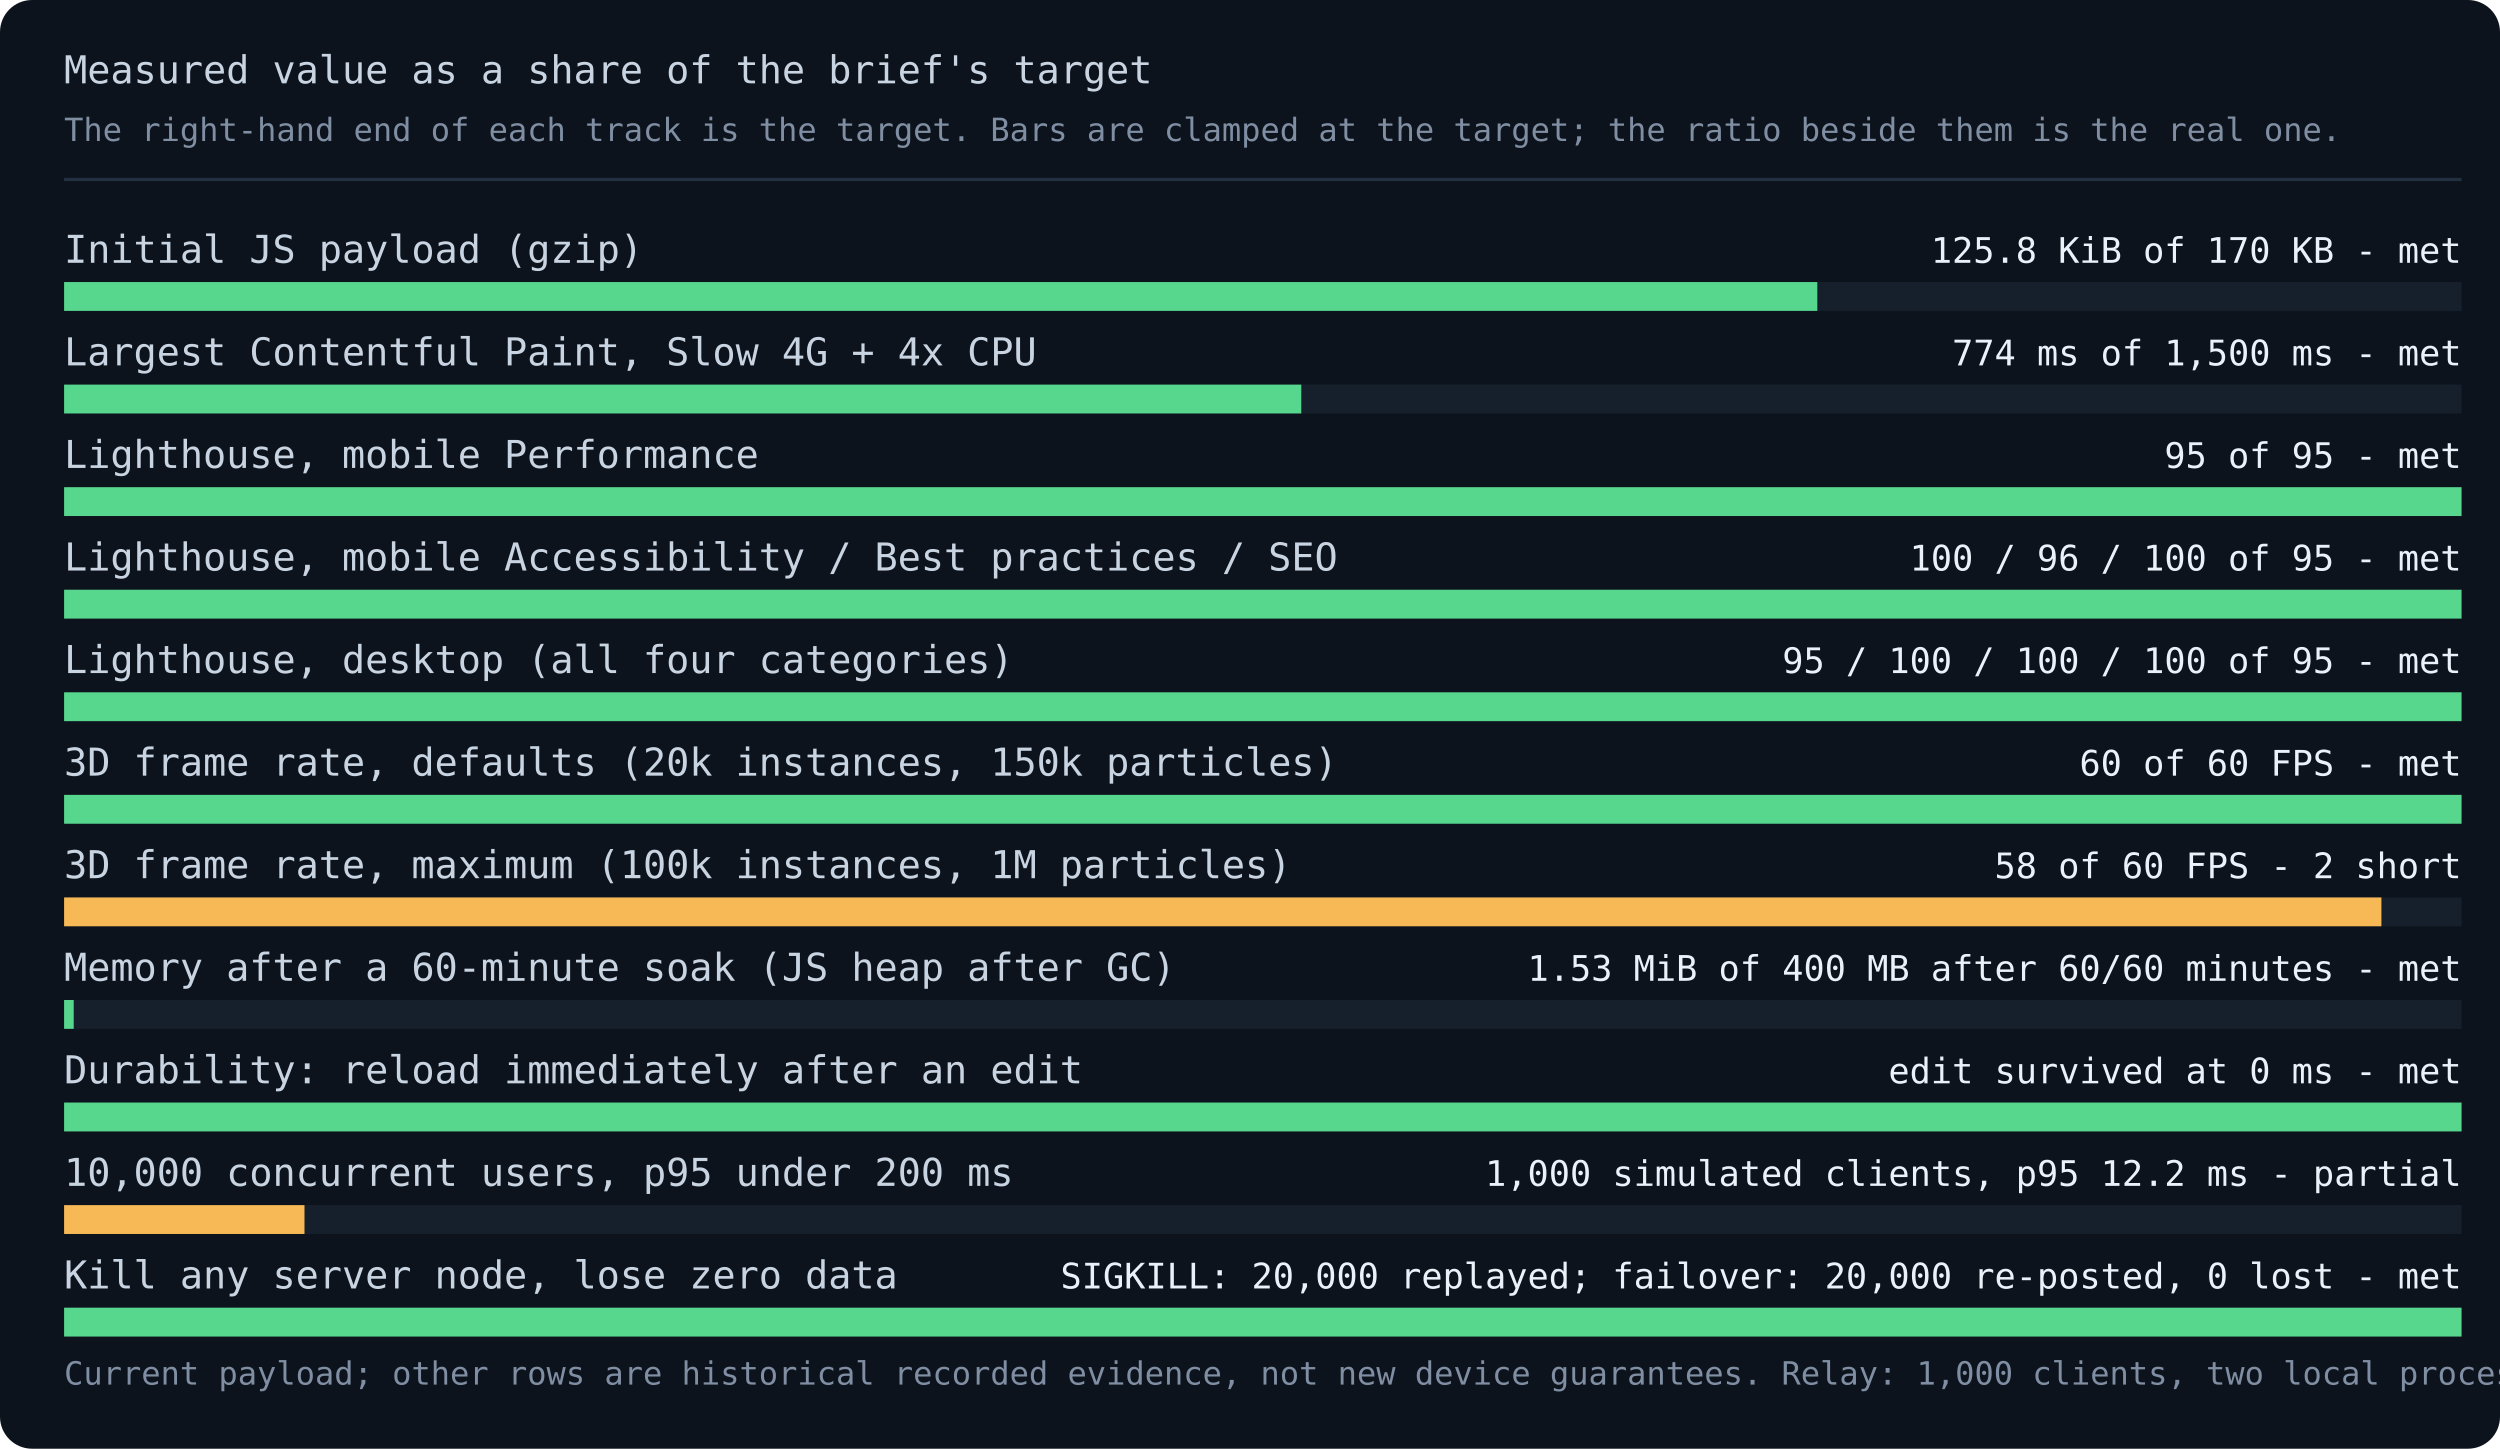
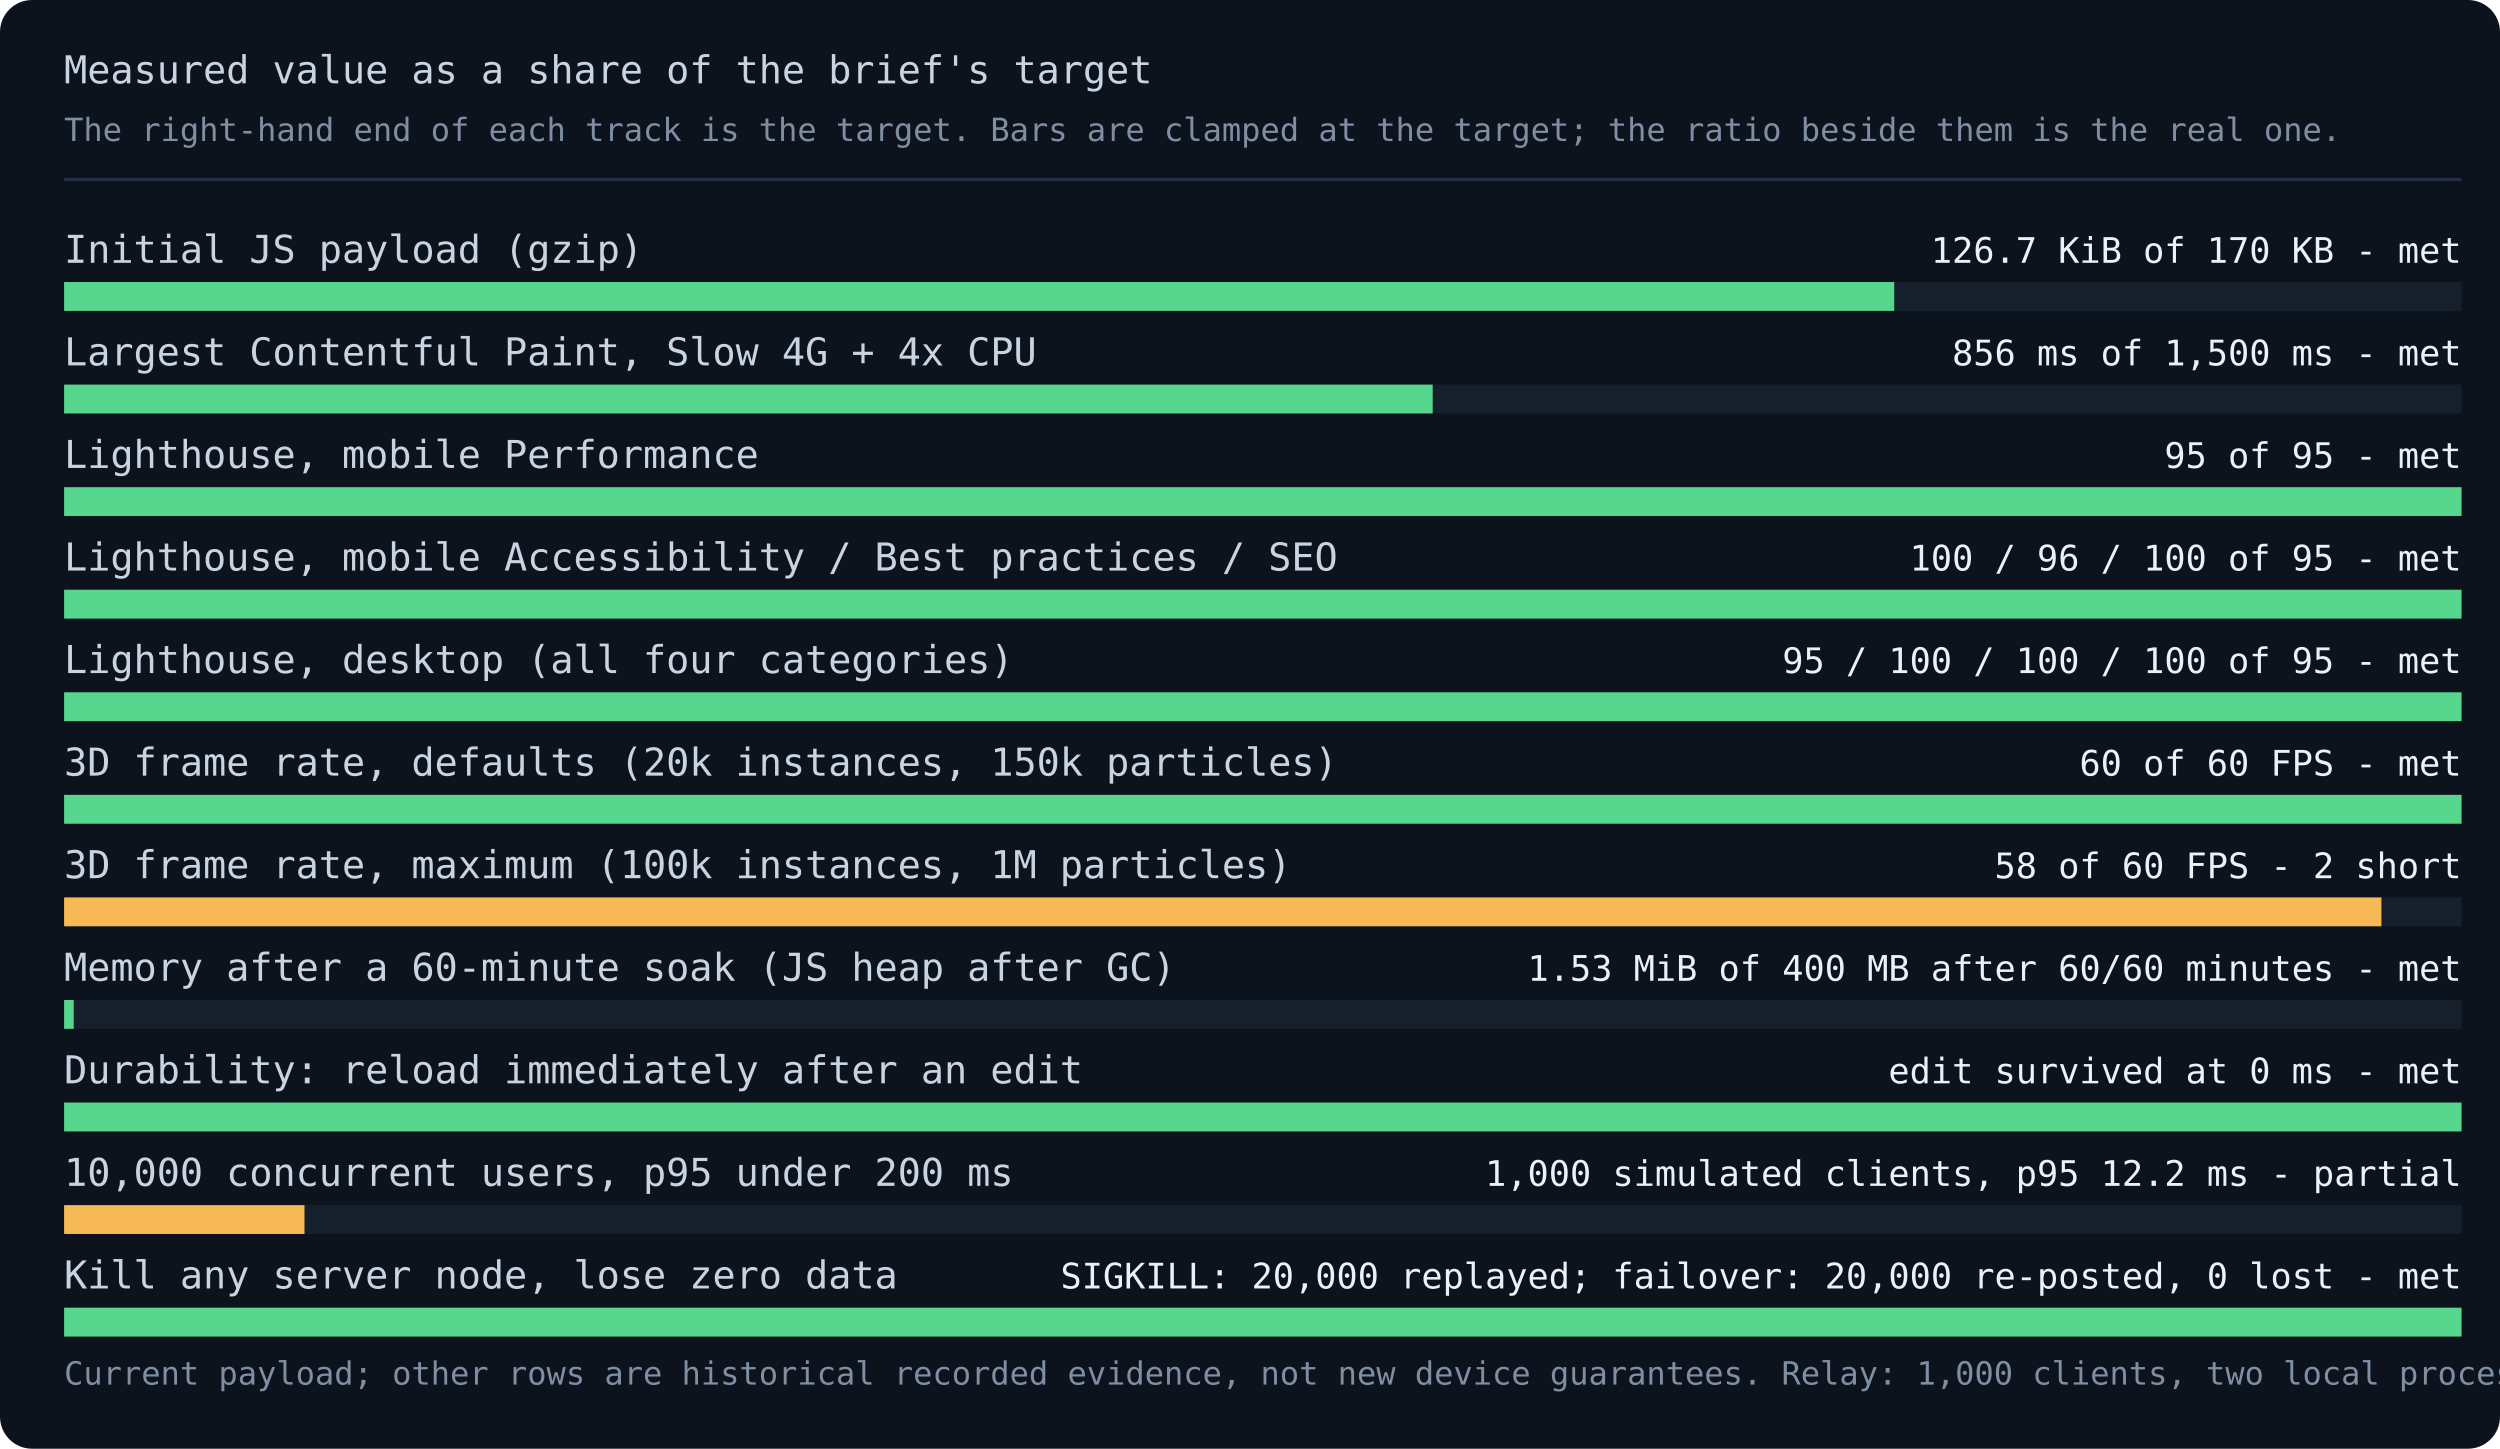
<svg xmlns="http://www.w3.org/2000/svg" viewBox="0 0 780 452" width="780" height="452" role="img" aria-labelledby="title desc">
  <style>
    .bg { fill: #0d131c; }
    .label { fill: #c9d4e2; font: 12px ui-monospace, monospace; }
    .value { fill: #eaf1f8; font: 11px ui-monospace, monospace; }
    .small { fill: #7f8ea3; font: 10px ui-monospace, monospace; }
    .track { fill: #16202c; }
    .met { fill: #57d68d; }
    .unmet { fill: #f7b955; }
    .partial { fill: #f7b955; }
    .unmeasured { fill: #33404f; }
    .none { fill: none; stroke: #4a5b70; stroke-dasharray: 4 3; }
    .axis { stroke: #223042; stroke-width: 1; }
  </style>
  <rect class="bg" x="0" y="0" width="780" height="452" rx="10" />
  <text class="label" x="20" y="26">Measured value as a share of the brief's target</text>
  <text class="small" x="20" y="44">The right-hand end of each track is the target. Bars are clamped at the target; the ratio beside them is the real one.</text>
  <line class="axis" x1="20" y1="56" x2="768" y2="56" />
  <text class="label" x="20" y="82">Initial JS payload (gzip)</text>
-   <text class="value" x="768" y="82" text-anchor="end">125.8 KiB of 170 KB - met</text>
+   <text class="value" x="768" y="82" text-anchor="end">126.7 KiB of 170 KB - met</text>
  <rect class="track" x="20" y="88" width="748" height="9" />
-   <rect class="met" x="20" y="88" width="547" height="9" />
+   <rect class="met" x="20" y="88" width="571" height="9" />
  <text class="label" x="20" y="114">Largest Contentful Paint, Slow 4G + 4x CPU</text>
-   <text class="value" x="768" y="114" text-anchor="end">774 ms of 1,500 ms - met</text>
+   <text class="value" x="768" y="114" text-anchor="end">856 ms of 1,500 ms - met</text>
  <rect class="track" x="20" y="120" width="748" height="9" />
-   <rect class="met" x="20" y="120" width="386" height="9" />
+   <rect class="met" x="20" y="120" width="427" height="9" />
  <text class="label" x="20" y="146">Lighthouse, mobile Performance</text>
  <text class="value" x="768" y="146" text-anchor="end">95 of 95 - met</text>
  <rect class="track" x="20" y="152" width="748" height="9" />
  <rect class="met" x="20" y="152" width="748" height="9" />
  <text class="label" x="20" y="178">Lighthouse, mobile Accessibility / Best practices / SEO</text>
  <text class="value" x="768" y="178" text-anchor="end">100 / 96 / 100 of 95 - met</text>
  <rect class="track" x="20" y="184" width="748" height="9" />
  <rect class="met" x="20" y="184" width="748" height="9" />
  <text class="label" x="20" y="210">Lighthouse, desktop (all four categories)</text>
  <text class="value" x="768" y="210" text-anchor="end">95 / 100 / 100 / 100 of 95 - met</text>
  <rect class="track" x="20" y="216" width="748" height="9" />
  <rect class="met" x="20" y="216" width="748" height="9" />
  <text class="label" x="20" y="242">3D frame rate, defaults (20k instances, 150k particles)</text>
  <text class="value" x="768" y="242" text-anchor="end">60 of 60 FPS - met</text>
  <rect class="track" x="20" y="248" width="748" height="9" />
  <rect class="met" x="20" y="248" width="748" height="9" />
  <text class="label" x="20" y="274">3D frame rate, maximum (100k instances, 1M particles)</text>
  <text class="value" x="768" y="274" text-anchor="end">58 of 60 FPS - 2 short</text>
  <rect class="track" x="20" y="280" width="748" height="9" />
  <rect class="unmet" x="20" y="280" width="723" height="9" />
  <text class="label" x="20" y="306">Memory after a 60-minute soak (JS heap after GC)</text>
  <text class="value" x="768" y="306" text-anchor="end">1.53 MiB of 400 MB after 60/60 minutes - met</text>
  <rect class="track" x="20" y="312" width="748" height="9" />
  <rect class="met" x="20" y="312" width="3" height="9" />
  <text class="label" x="20" y="338">Durability: reload immediately after an edit</text>
  <text class="value" x="768" y="338" text-anchor="end">edit survived at 0 ms - met</text>
  <rect class="track" x="20" y="344" width="748" height="9" />
  <rect class="met" x="20" y="344" width="748" height="9" />
  <text class="label" x="20" y="370">10,000 concurrent users, p95 under 200 ms</text>
  <text class="value" x="768" y="370" text-anchor="end">1,000 simulated clients, p95 12.2 ms - partial</text>
  <rect class="track" x="20" y="376" width="748" height="9" />
  <rect class="partial" x="20" y="376" width="75" height="9" />
  <text class="label" x="20" y="402">Kill any server node, lose zero data</text>
  <text class="value" x="768" y="402" text-anchor="end">SIGKILL: 20,000 replayed; failover: 20,000 re-posted, 0 lost - met</text>
  <rect class="track" x="20" y="408" width="748" height="9" />
  <rect class="met" x="20" y="408" width="748" height="9" />
  <text class="small" x="20" y="432">Current payload; other rows are historical recorded evidence, not new device guarantees. Relay: 1,000 clients, two local processes, not a fleet. See LOAD_CHAOS.md.</text>
</svg>
